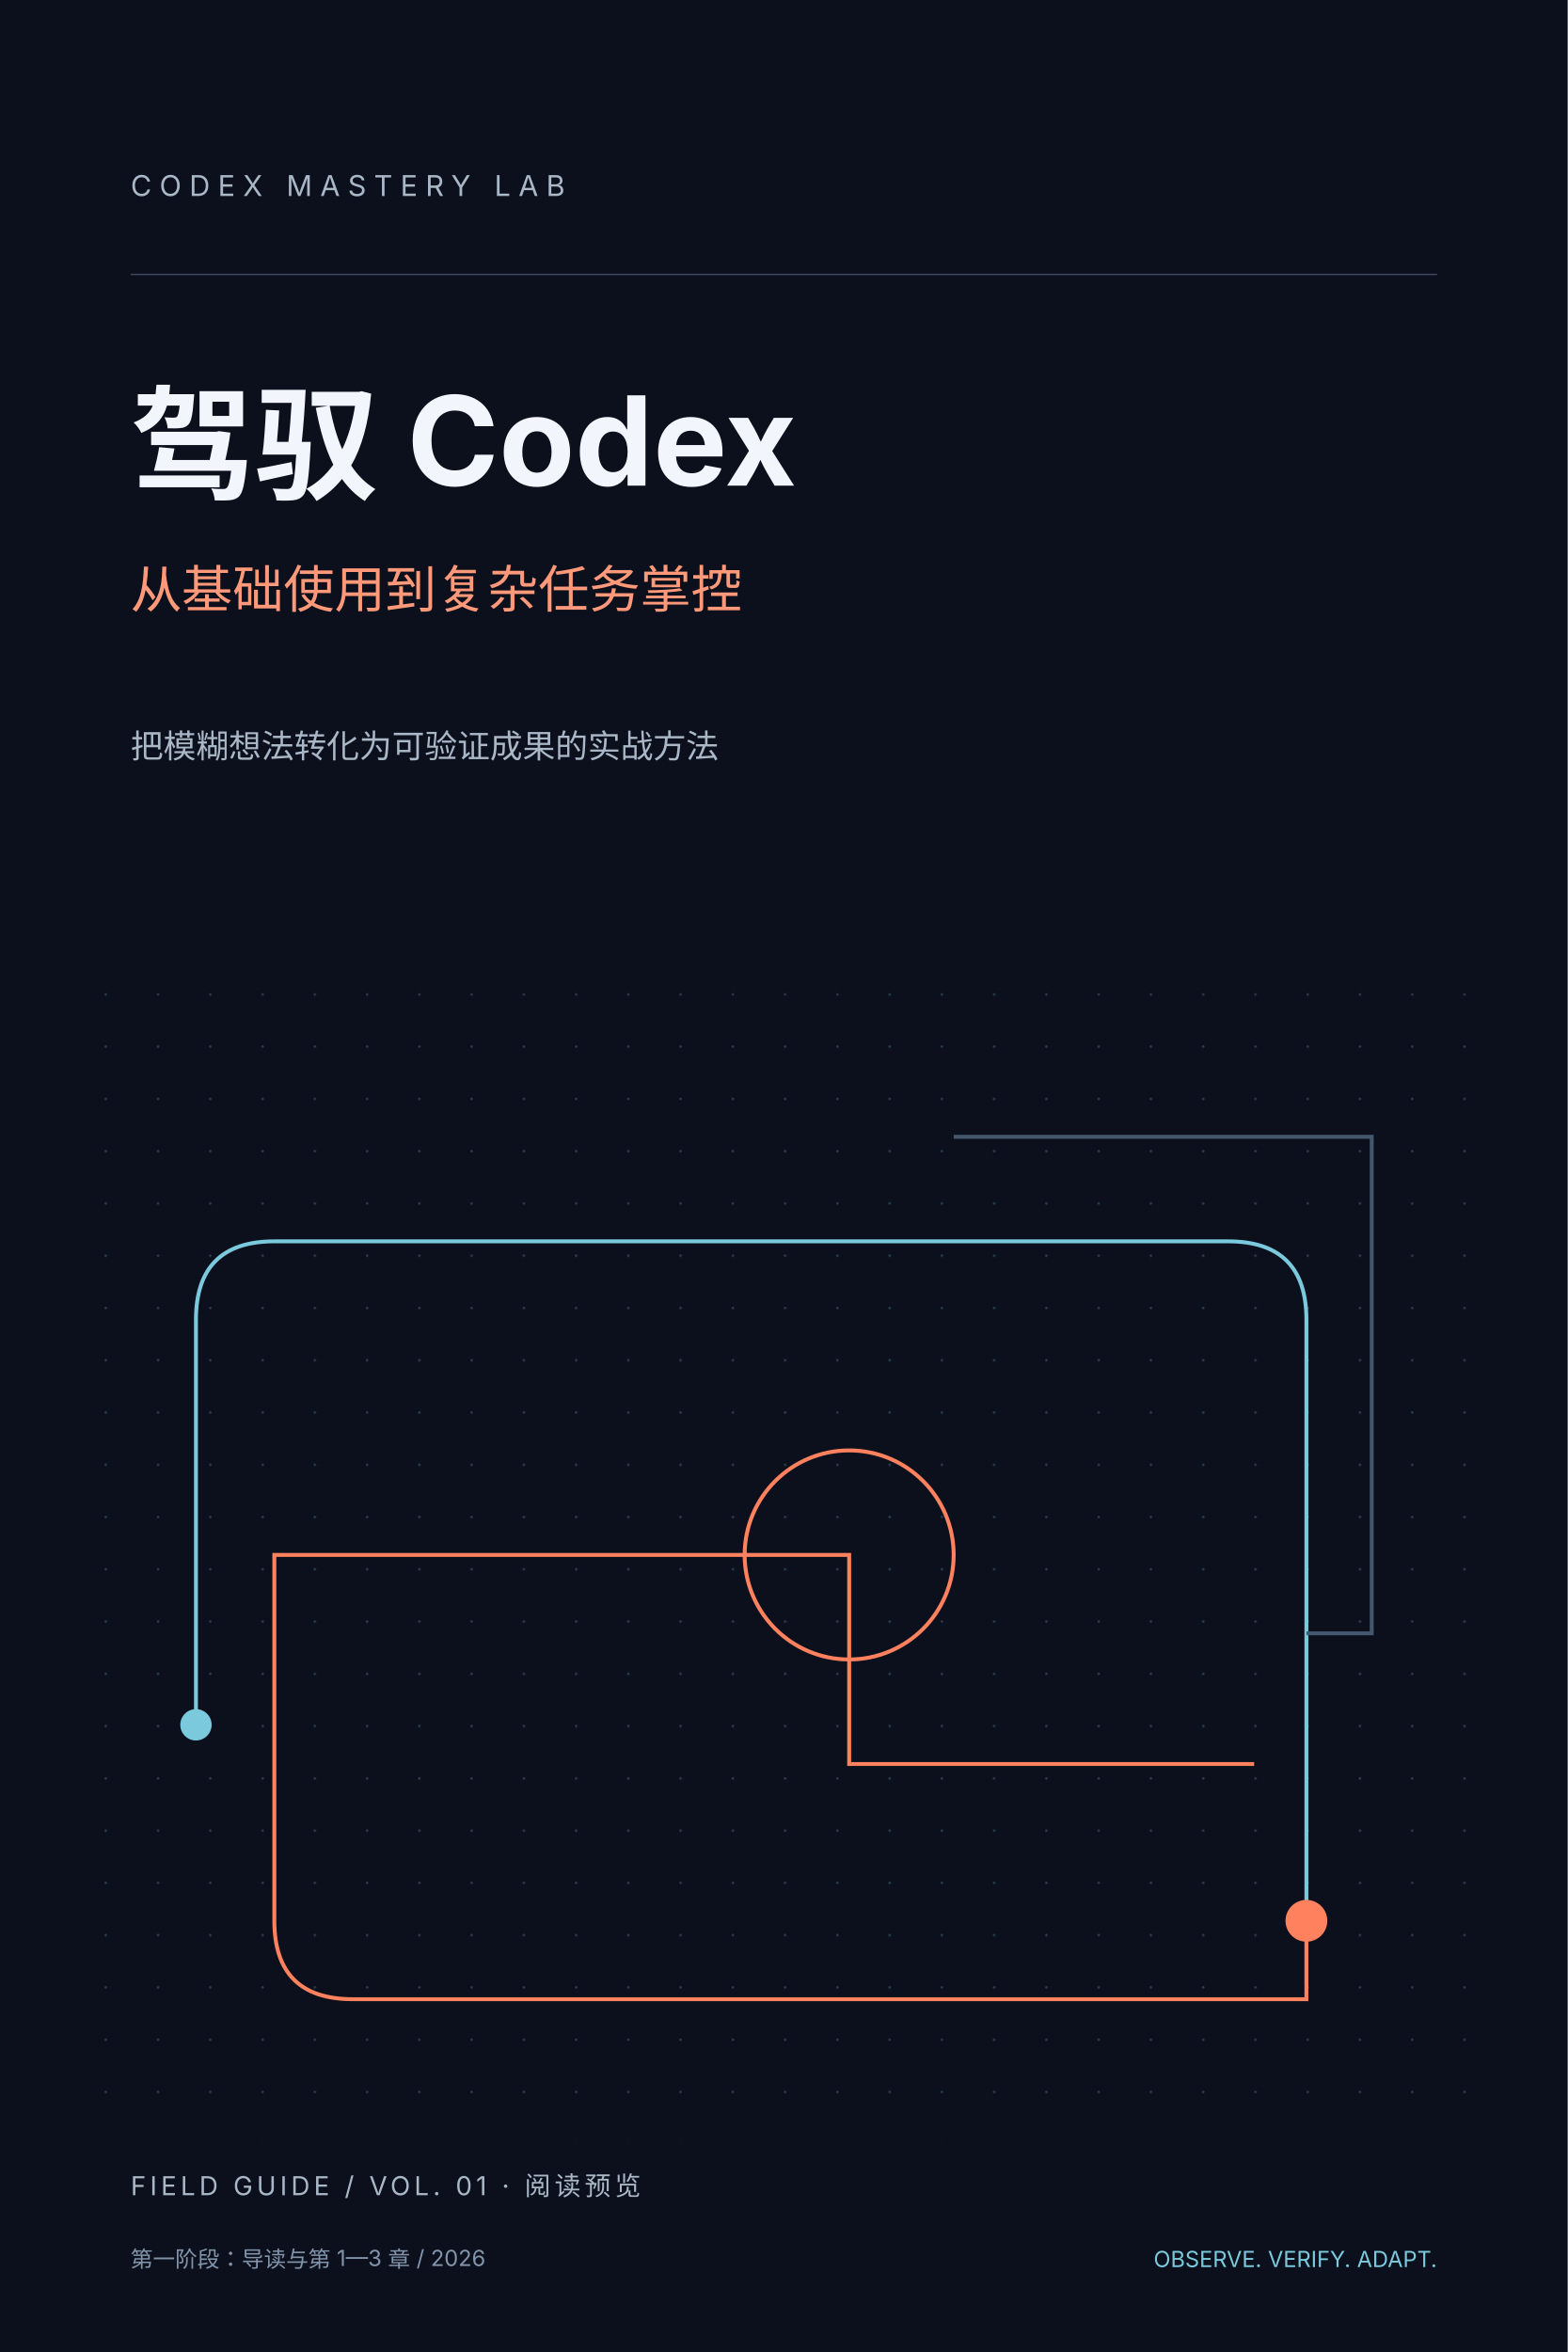
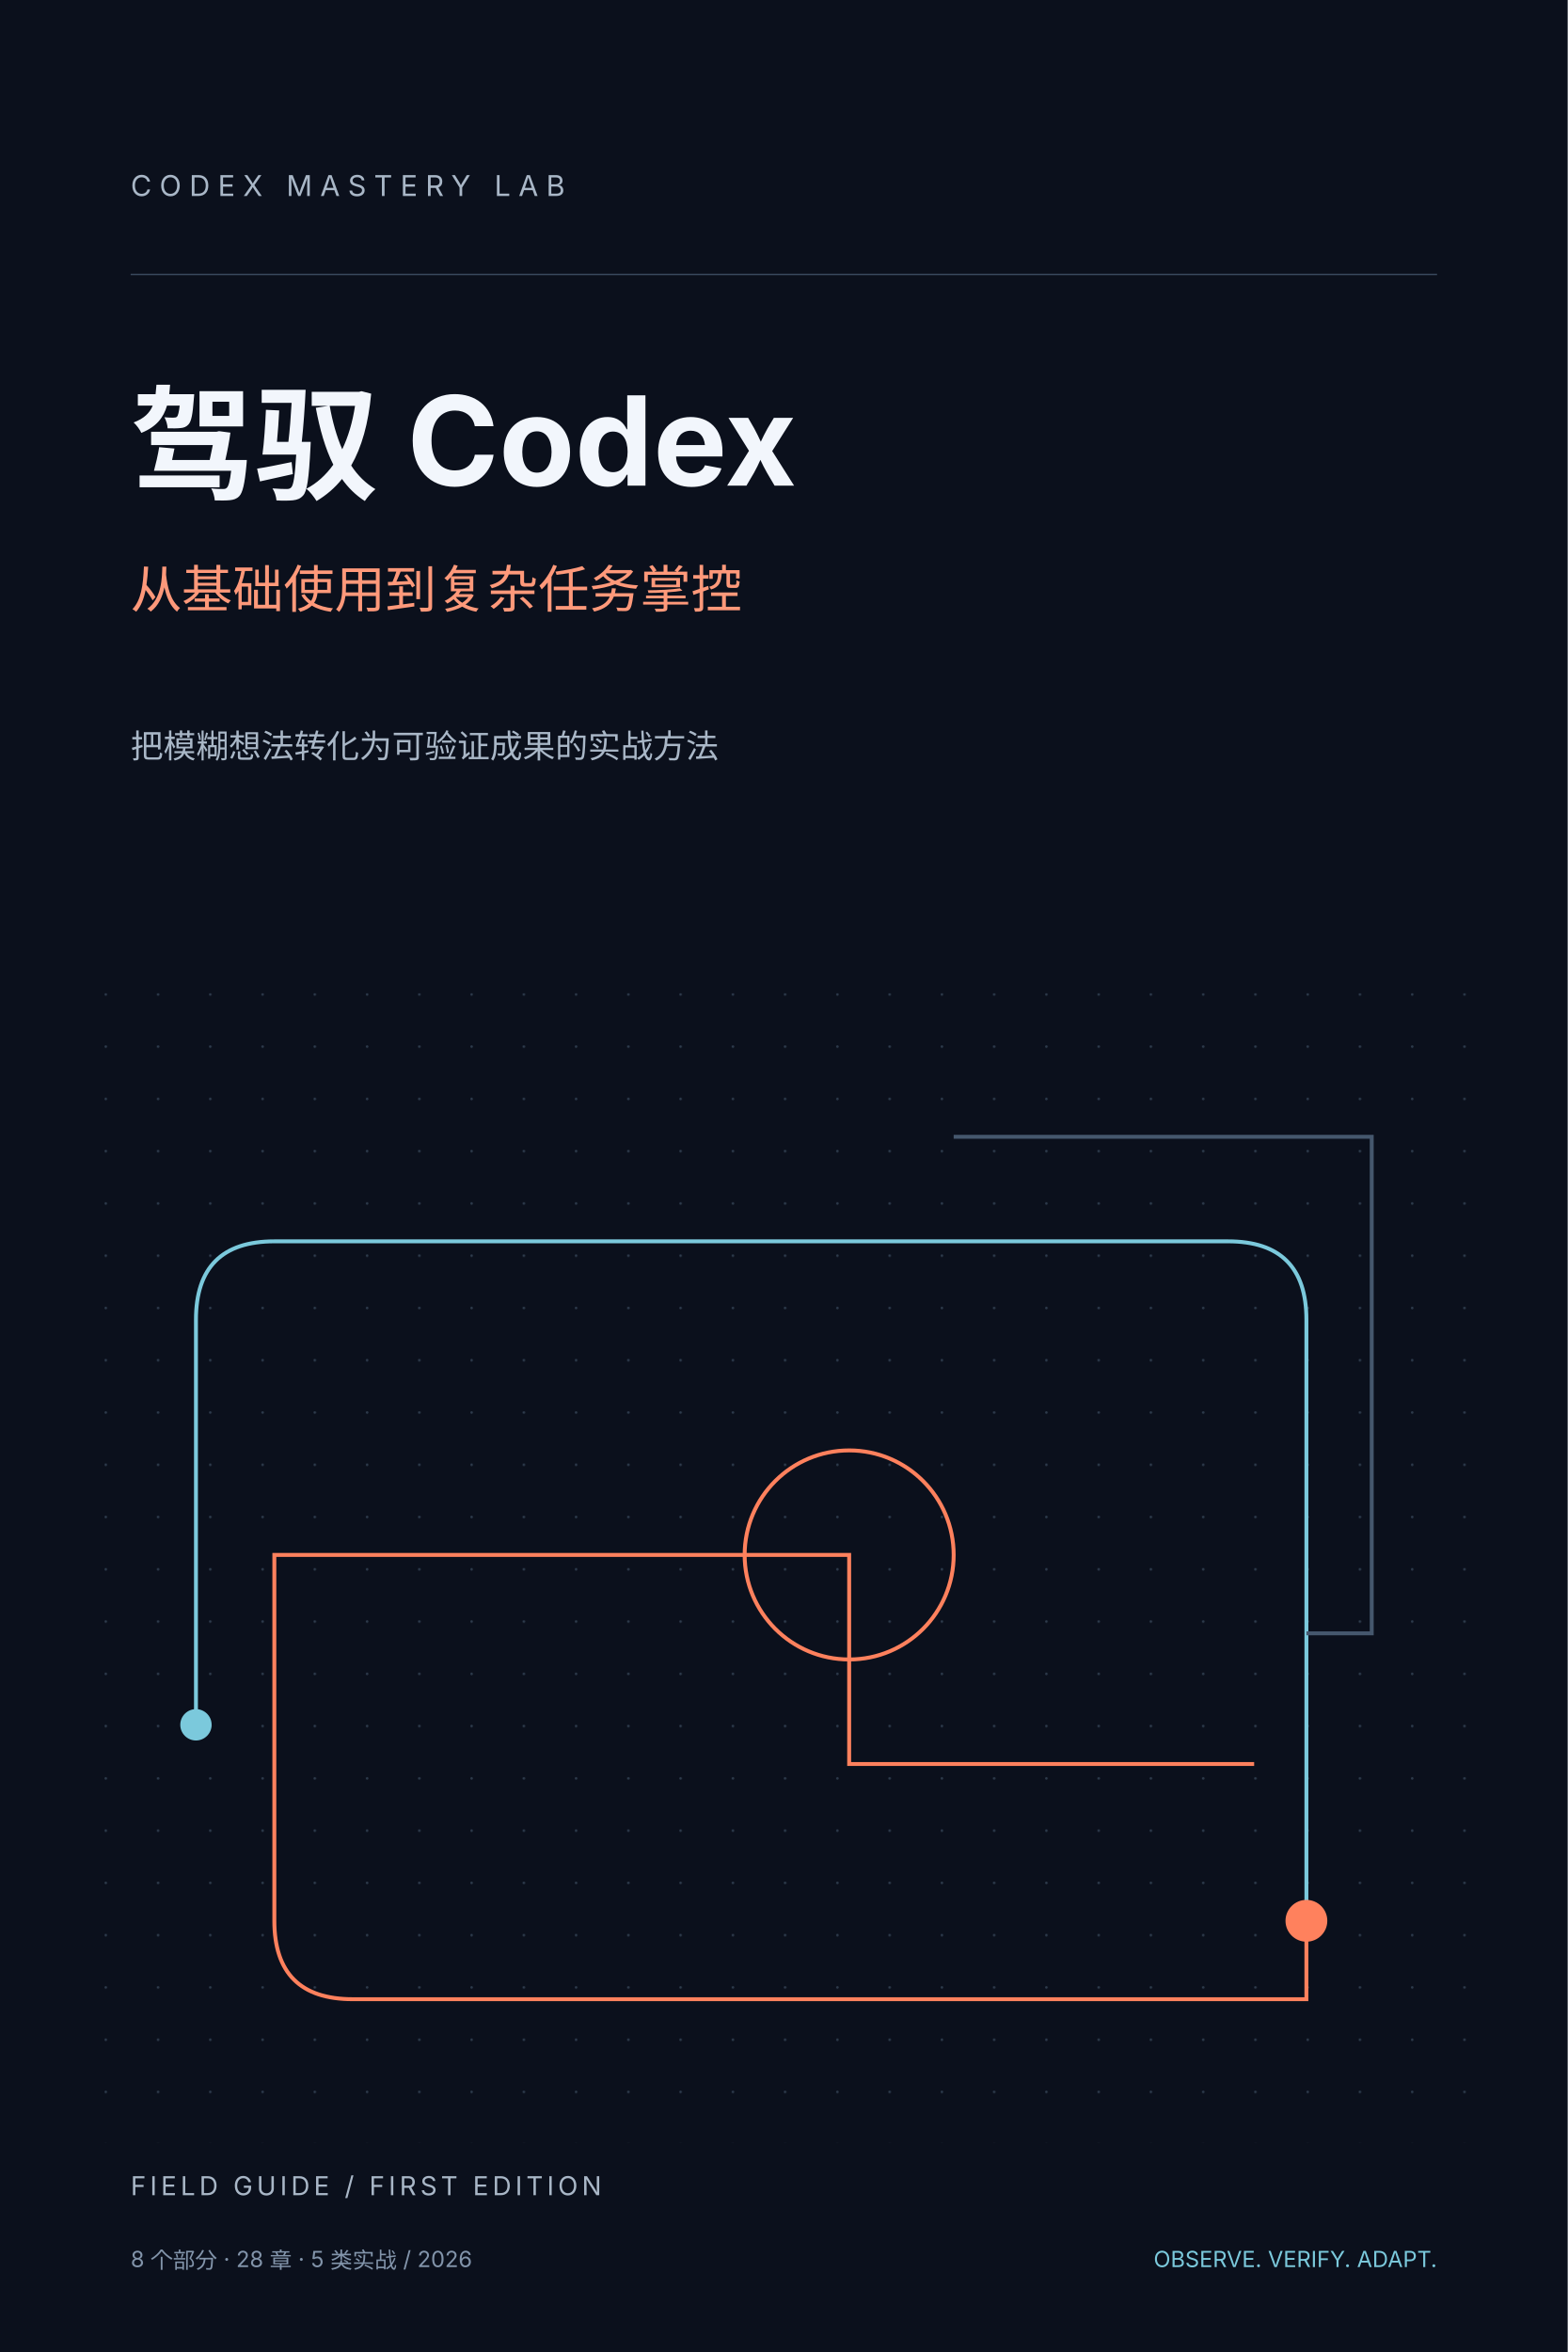
<svg xmlns="http://www.w3.org/2000/svg" width="1200" height="1800" viewBox="0 0 1200 1800" role="img" aria-labelledby="title">
  <defs>
    <pattern id="p" width="40" height="40" patternUnits="userSpaceOnUse">
      <circle cx="1" cy="1" r="1" fill="#2c394a" />
    </pattern>
  </defs>
  <rect width="1200" height="1800" fill="#0b101c" />
  <rect x="60" y="760" width="1080" height="880" fill="url(#p)" />
  <g fill="none" stroke-width="3">
    <path d="M150 1320V1010Q150 950 210 950H940Q1000 950 1000 1010V1470" stroke="#7bc9dc" />
    <path d="M1000 1470V1530H270Q210 1530 210 1470V1190H650V1350H960" stroke="#ff815d" />
    <circle cx="650" cy="1190" r="80" stroke="#ff815d" />
    <path d="M1000 1250H1050V870H730" stroke="#45576d" />
  </g>
  <circle cx="150" cy="1320" r="12" fill="#7bc9dc" />
  <circle cx="1000" cy="1470" r="16" fill="#ff815d" />
  <g font-family="-apple-system,BlinkMacSystemFont,'PingFang SC','Microsoft YaHei',sans-serif">
    <text x="100" y="150" font-size="22" letter-spacing="6" fill="#a9b7c7">CODEX MASTERY LAB</text>
    <path d="M100 210H1100" stroke="#3b4b60" />
    <text x="100" y="375" font-size="95" fill="#f2f6fc" font-weight="700">驾驭 Codex</text>
    <text x="100" y="465" font-size="39" fill="#ff997a">从基础使用到复杂任务掌控</text>
    <text x="100" y="580" font-size="25" fill="#a9b7c7">把模糊想法转化为可验证成果的实战方法</text>
-     <text x="100" y="1680" font-size="20" letter-spacing="3" fill="#a9b7c7">FIELD GUIDE / VOL. 01 · 阅读预览</text>
-     <text x="100" y="1735" font-size="17" fill="#8294aa">第一阶段：导读与第 1—3 章 / 2026</text>
+     <text x="100" y="1680" font-size="20" letter-spacing="3" fill="#a9b7c7">FIELD GUIDE / FIRST EDITION</text>
+     <text x="100" y="1735" font-size="17" fill="#8294aa">8 个部分 · 28 章 · 5 类实战 / 2026</text>
    <text x="1100" y="1735" text-anchor="end" font-size="17" fill="#7bc9dc">OBSERVE. VERIFY. ADAPT.</text>
  </g>
</svg>
